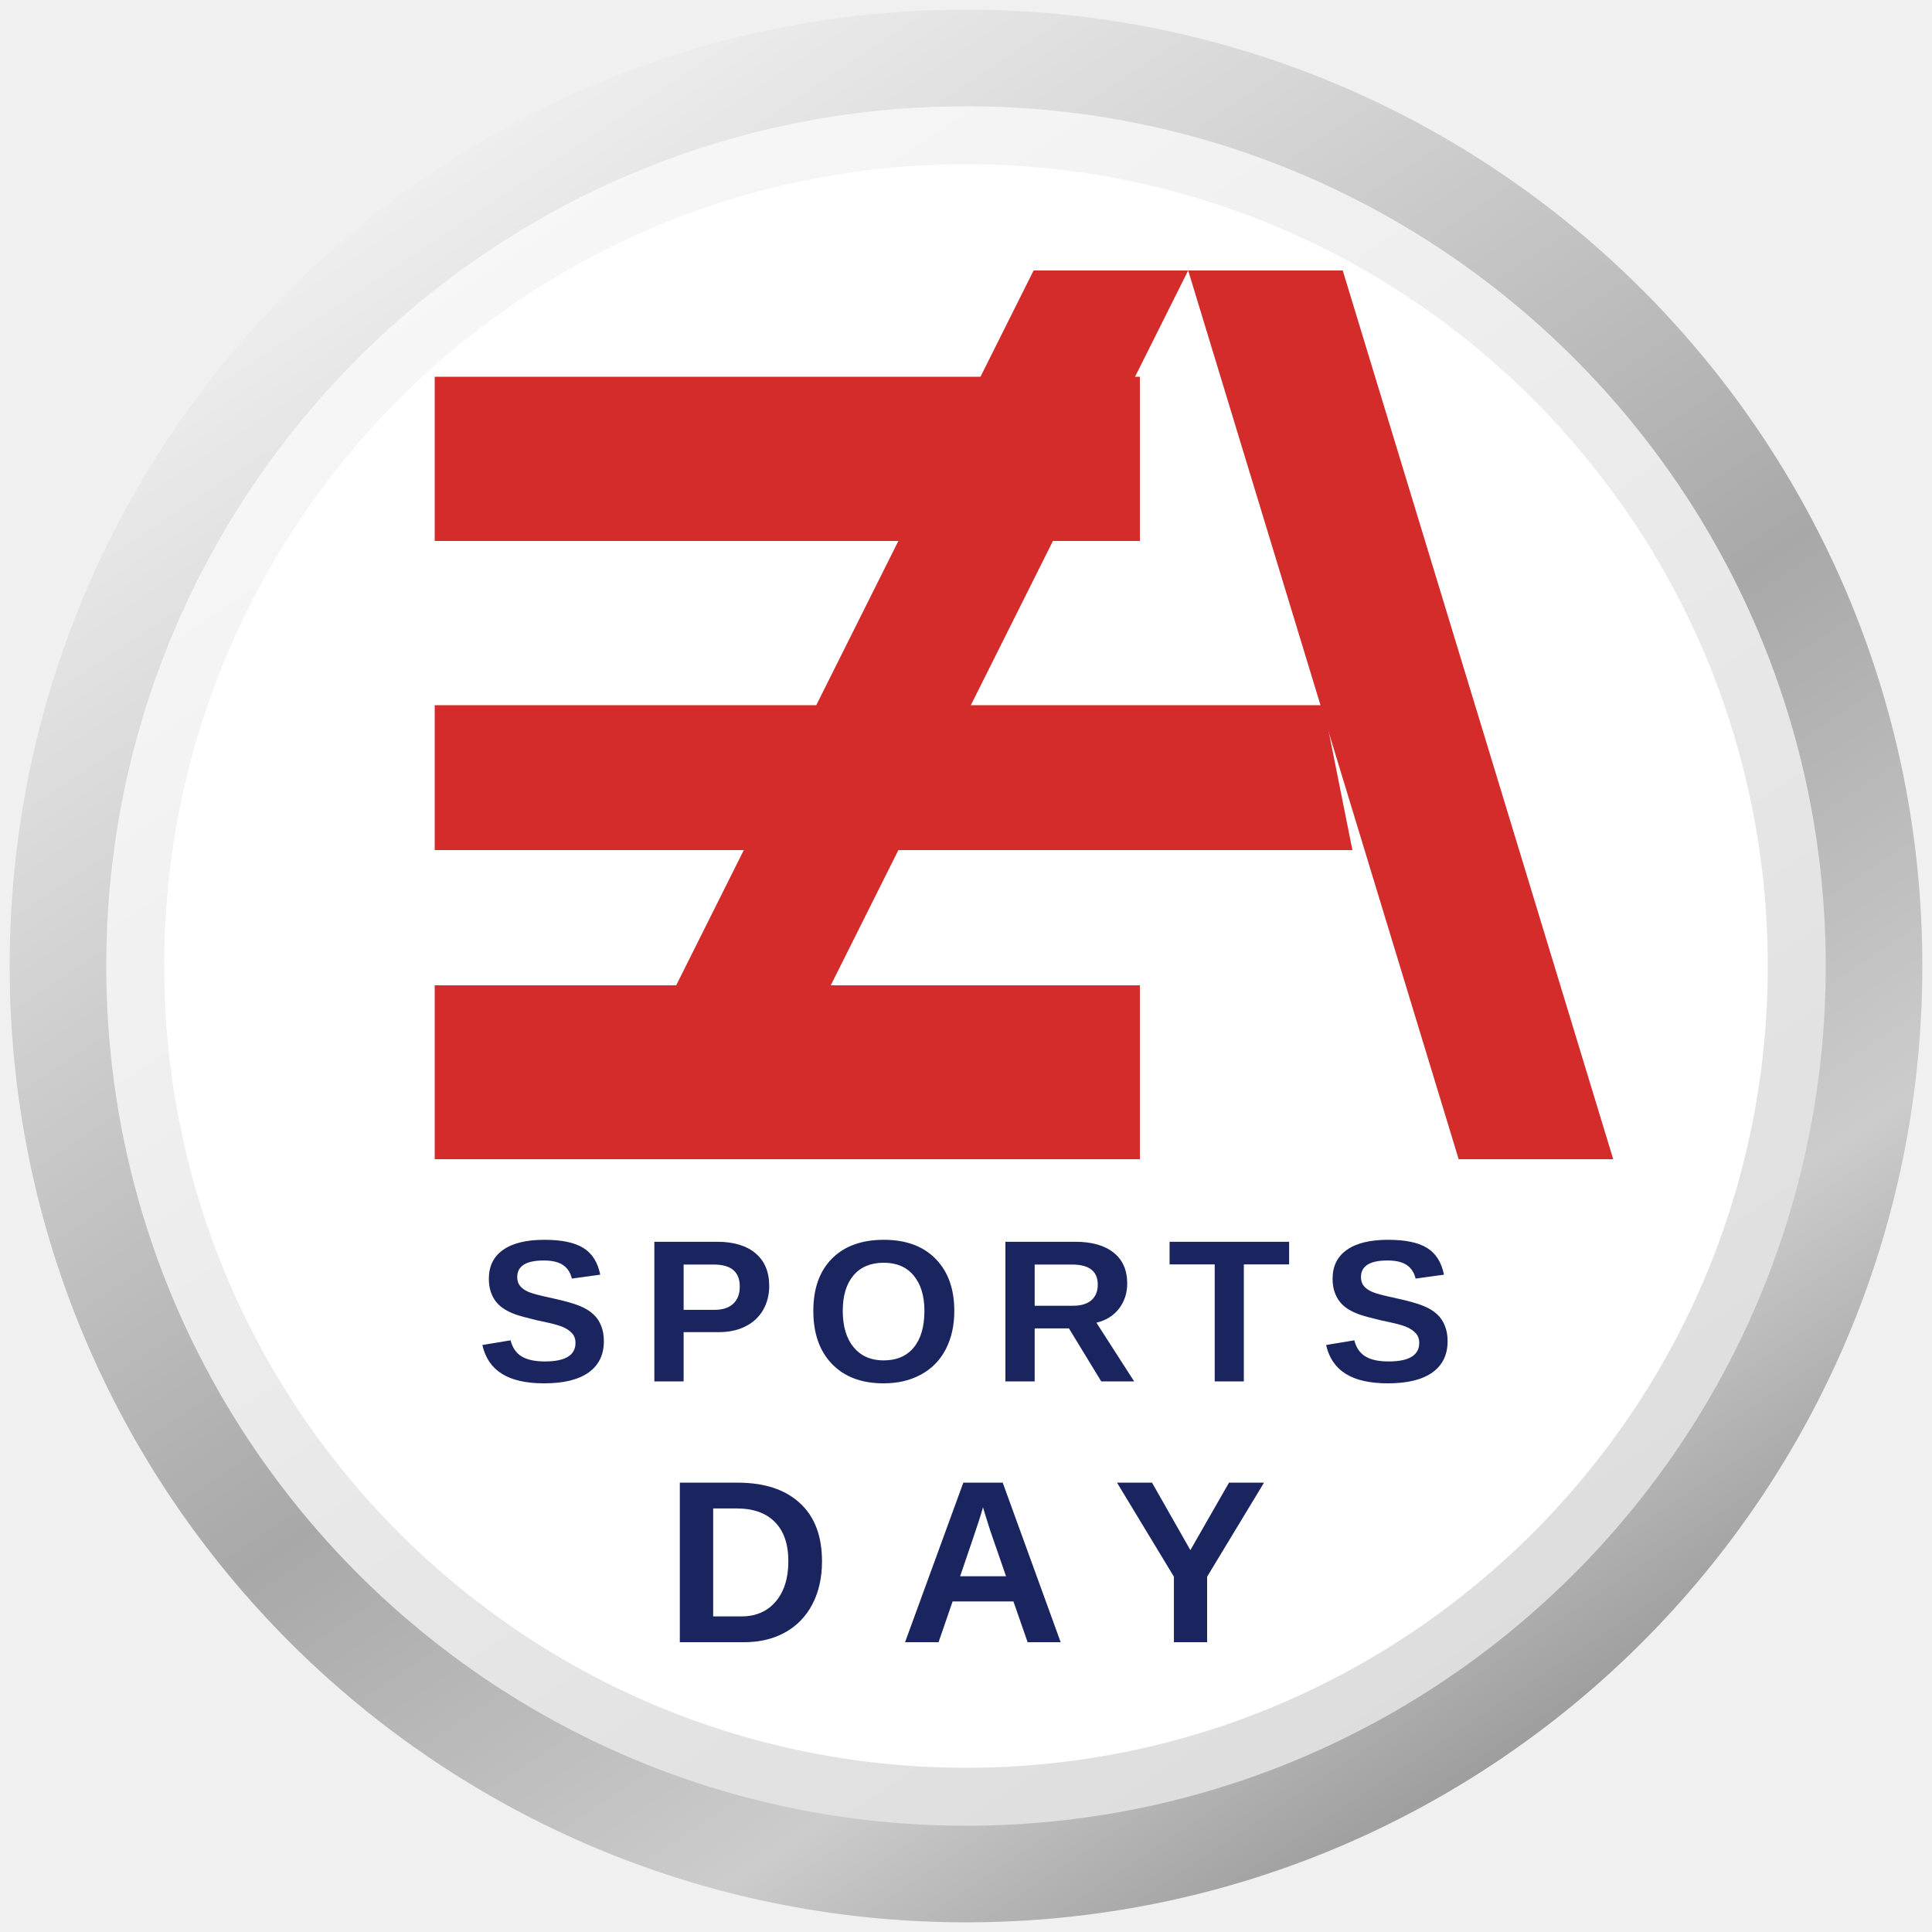
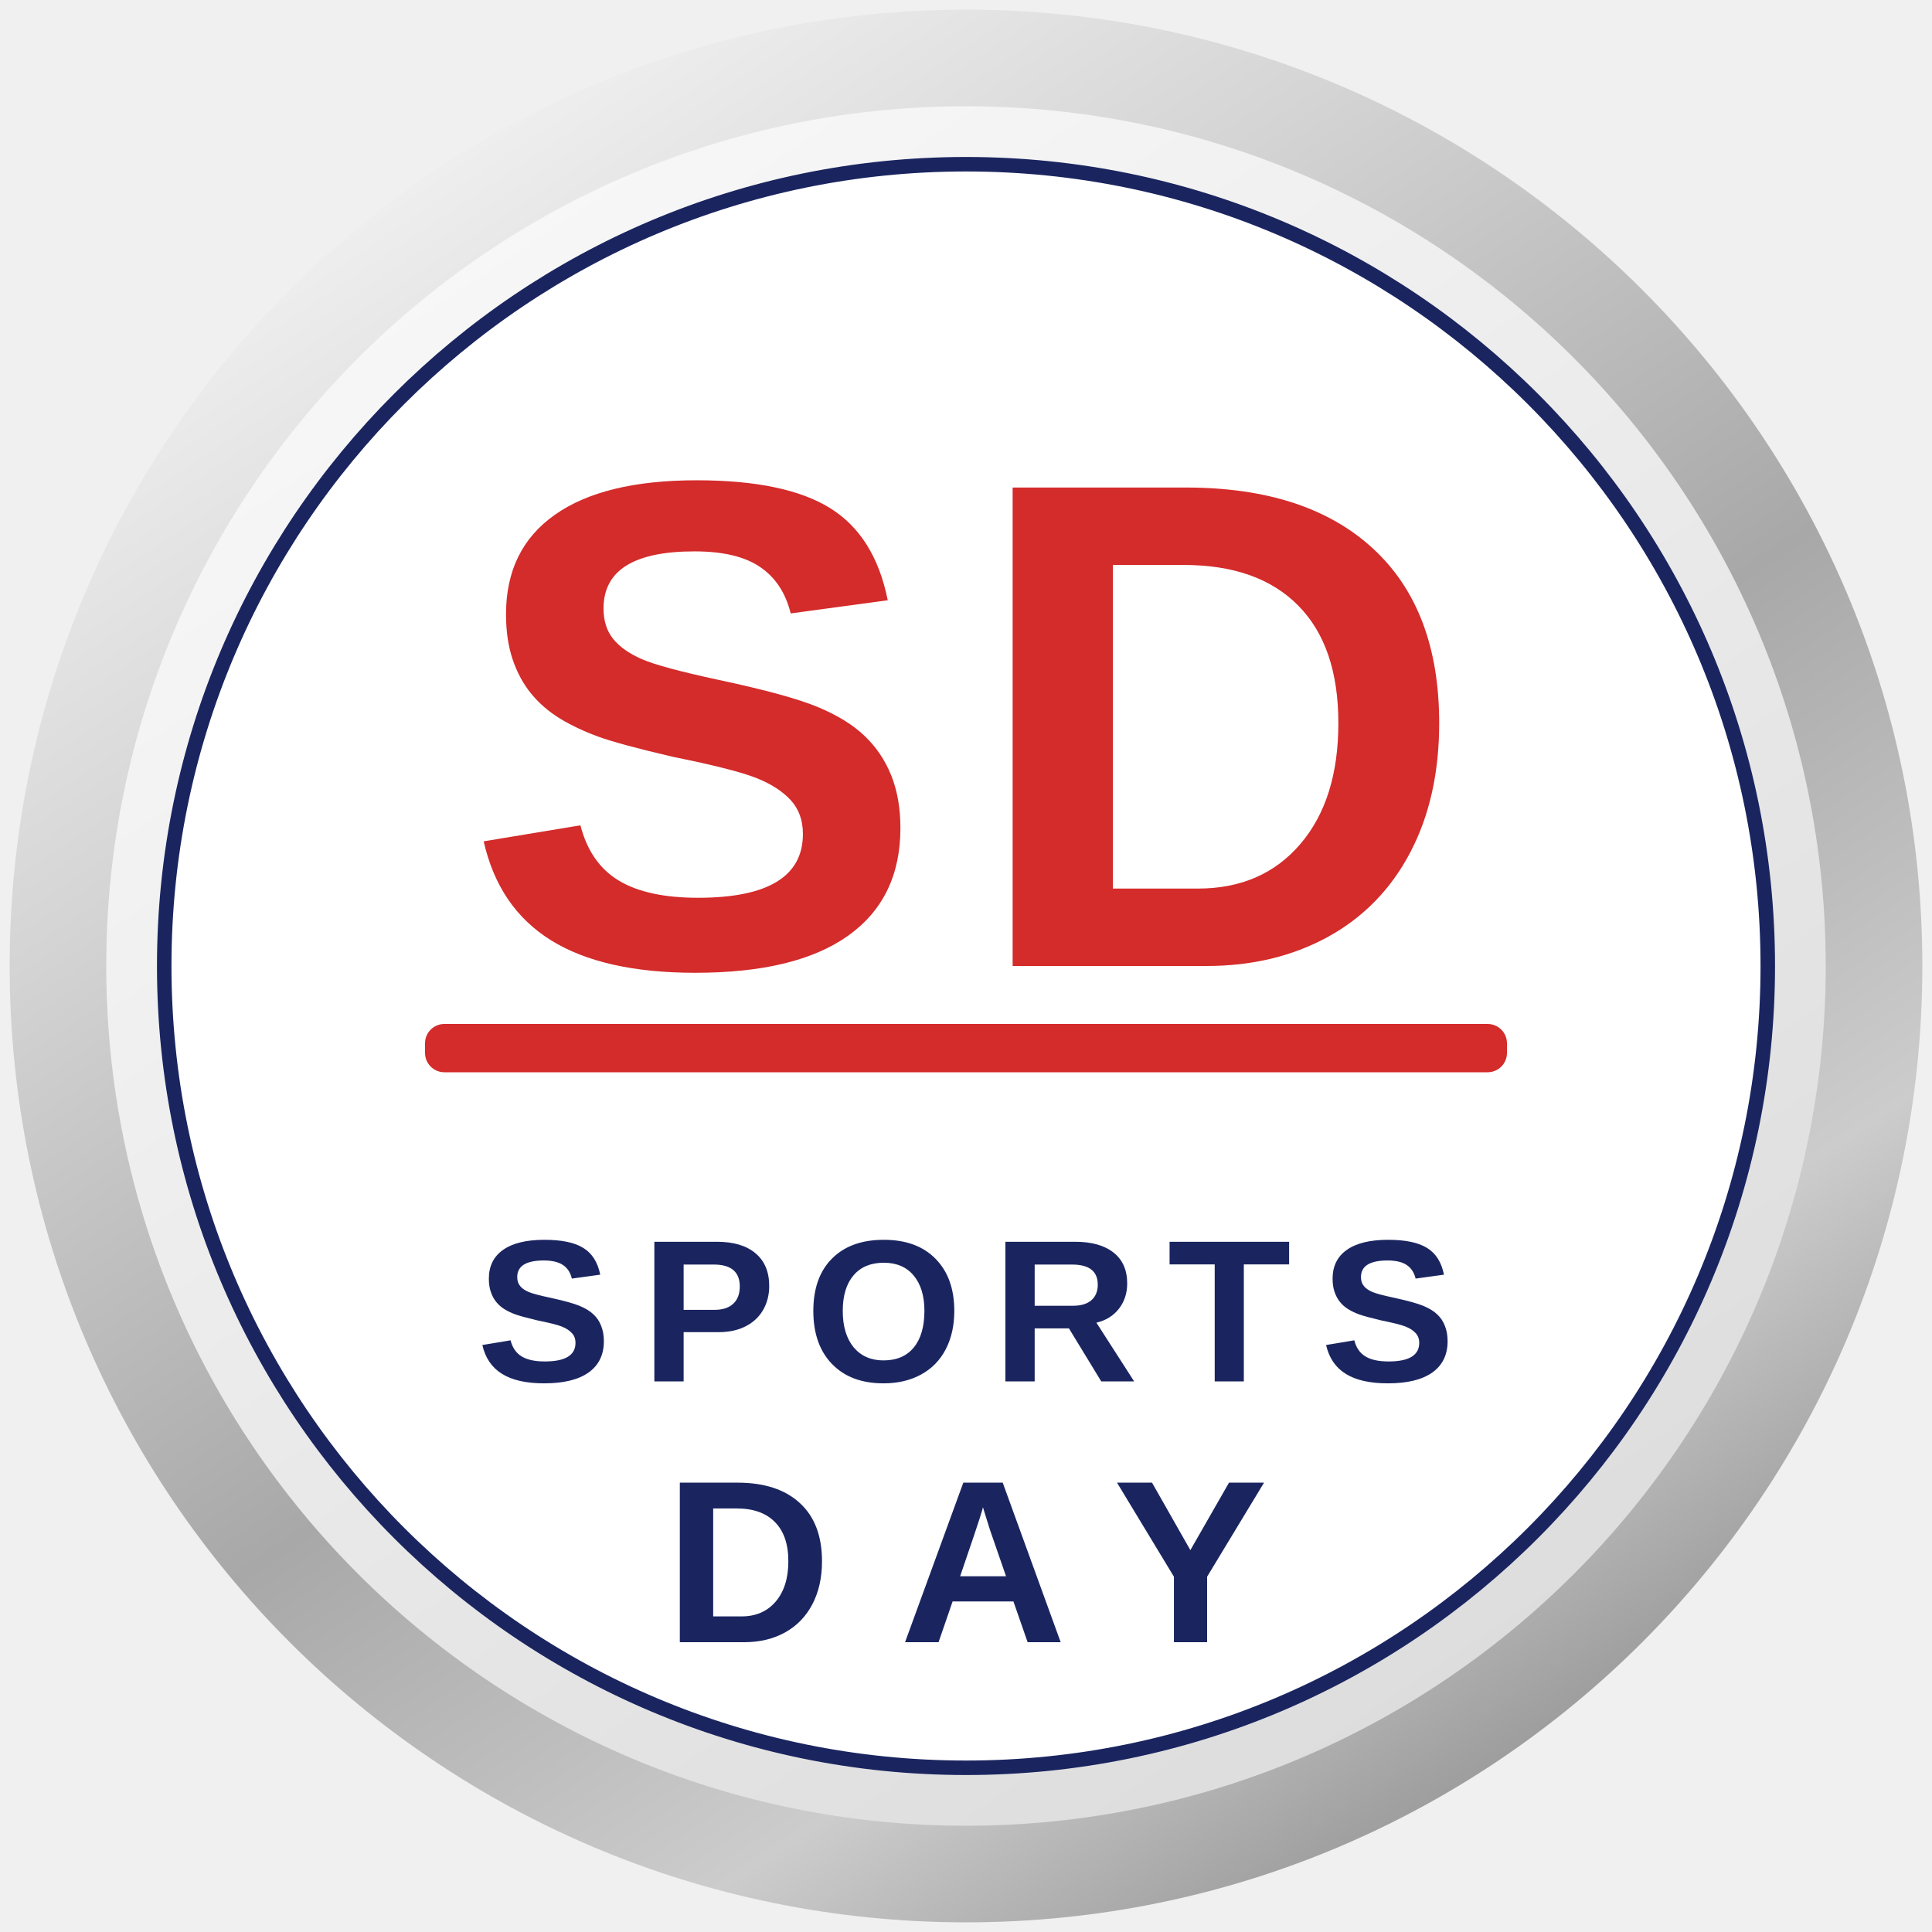
<svg xmlns="http://www.w3.org/2000/svg" viewBox="0 0 200 200" width="200" height="200">
  <defs>
-     <linearGradient id="ring-outer" x1="20%" y1="5%" x2="80%" y2="95%">
+     <linearGradient id="rg" x1="20%" y1="5%" x2="80%" y2="95%">
      <stop offset="0%" stop-color="#f4f4f4" />
      <stop offset="25%" stop-color="#d4d4d4" />
      <stop offset="55%" stop-color="#a8a8a8" />
      <stop offset="80%" stop-color="#cccccc" />
      <stop offset="100%" stop-color="#909090" />
    </linearGradient>
-     <linearGradient id="ring-mid" x1="20%" y1="5%" x2="80%" y2="95%">
+     <linearGradient id="rm" x1="20%" y1="5%" x2="80%" y2="95%">
      <stop offset="0%" stop-color="#f8f8f8" />
      <stop offset="100%" stop-color="#dcdcdc" />
    </linearGradient>
-     <clipPath id="clip">
+     <clipPath id="c">
      <circle cx="100" cy="100" r="83" />
    </clipPath>
  </defs>
-   <circle cx="100" cy="100" r="99" fill="url(#ring-outer)" />
-   <circle cx="100" cy="100" r="89" fill="url(#ring-mid)" />
+   <circle cx="100" cy="100" r="99" fill="url(#rg)" />
+   <circle cx="100" cy="100" r="89" fill="url(#rm)" />
  <circle cx="100" cy="100" r="83" fill="white" />
-   <g clip-path="url(#clip)">
-     <g transform="translate(45,28)" fill="#d42b2b">
-       <polygon points="62,0 78,0 32,92 16,92" />
-       <polygon points="78,0 94,0 122,92 106,92" />
-       <polygon points="0,11 73,11 73,28 0,28" />
-       <polygon points="0,45 92,45 95,60 0,60" />
-       <polygon points="0,74 73,74 73,92 0,92" />
-     </g>
-   </g>
+   <circle cx="100" cy="100" r="83" fill="none" stroke="#1a2560" stroke-width="1.5" />
+   <text x="100" y="100" text-anchor="middle" font-family="'Arial Black','Helvetica Neue',Arial,sans-serif" font-size="72" font-weight="900" fill="#d42b2b" letter-spacing="4">SD</text>
+   <rect x="44" y="106" width="112" height="5" rx="2" fill="#d42b2b" clip-path="url(#c)" />
  <text x="100" y="143" text-anchor="middle" font-family="'Arial Black','Helvetica Neue',Arial,sans-serif" font-size="21" font-weight="900" fill="#1a2560" letter-spacing="3">SPORTS</text>
  <text x="100" y="170" text-anchor="middle" font-family="'Arial Black','Helvetica Neue',Arial,sans-serif" font-size="24" font-weight="900" fill="#1a2560" letter-spacing="7">DAY</text>
</svg>
